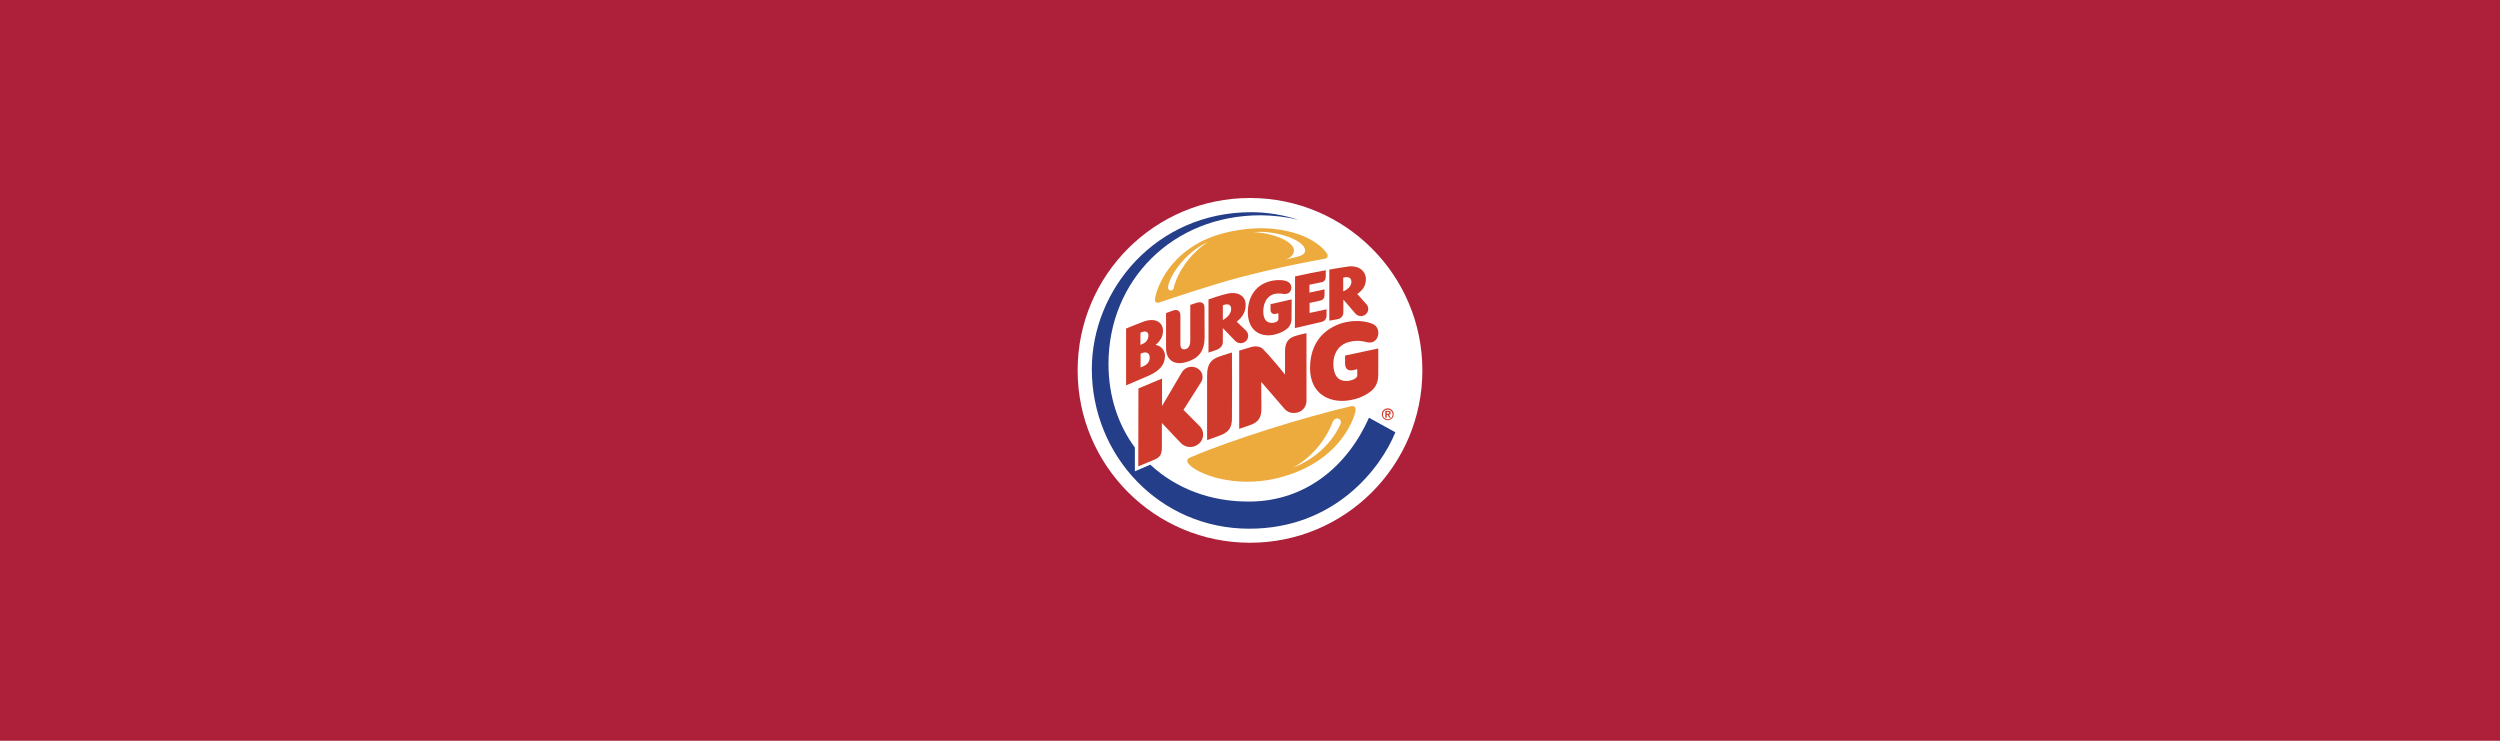
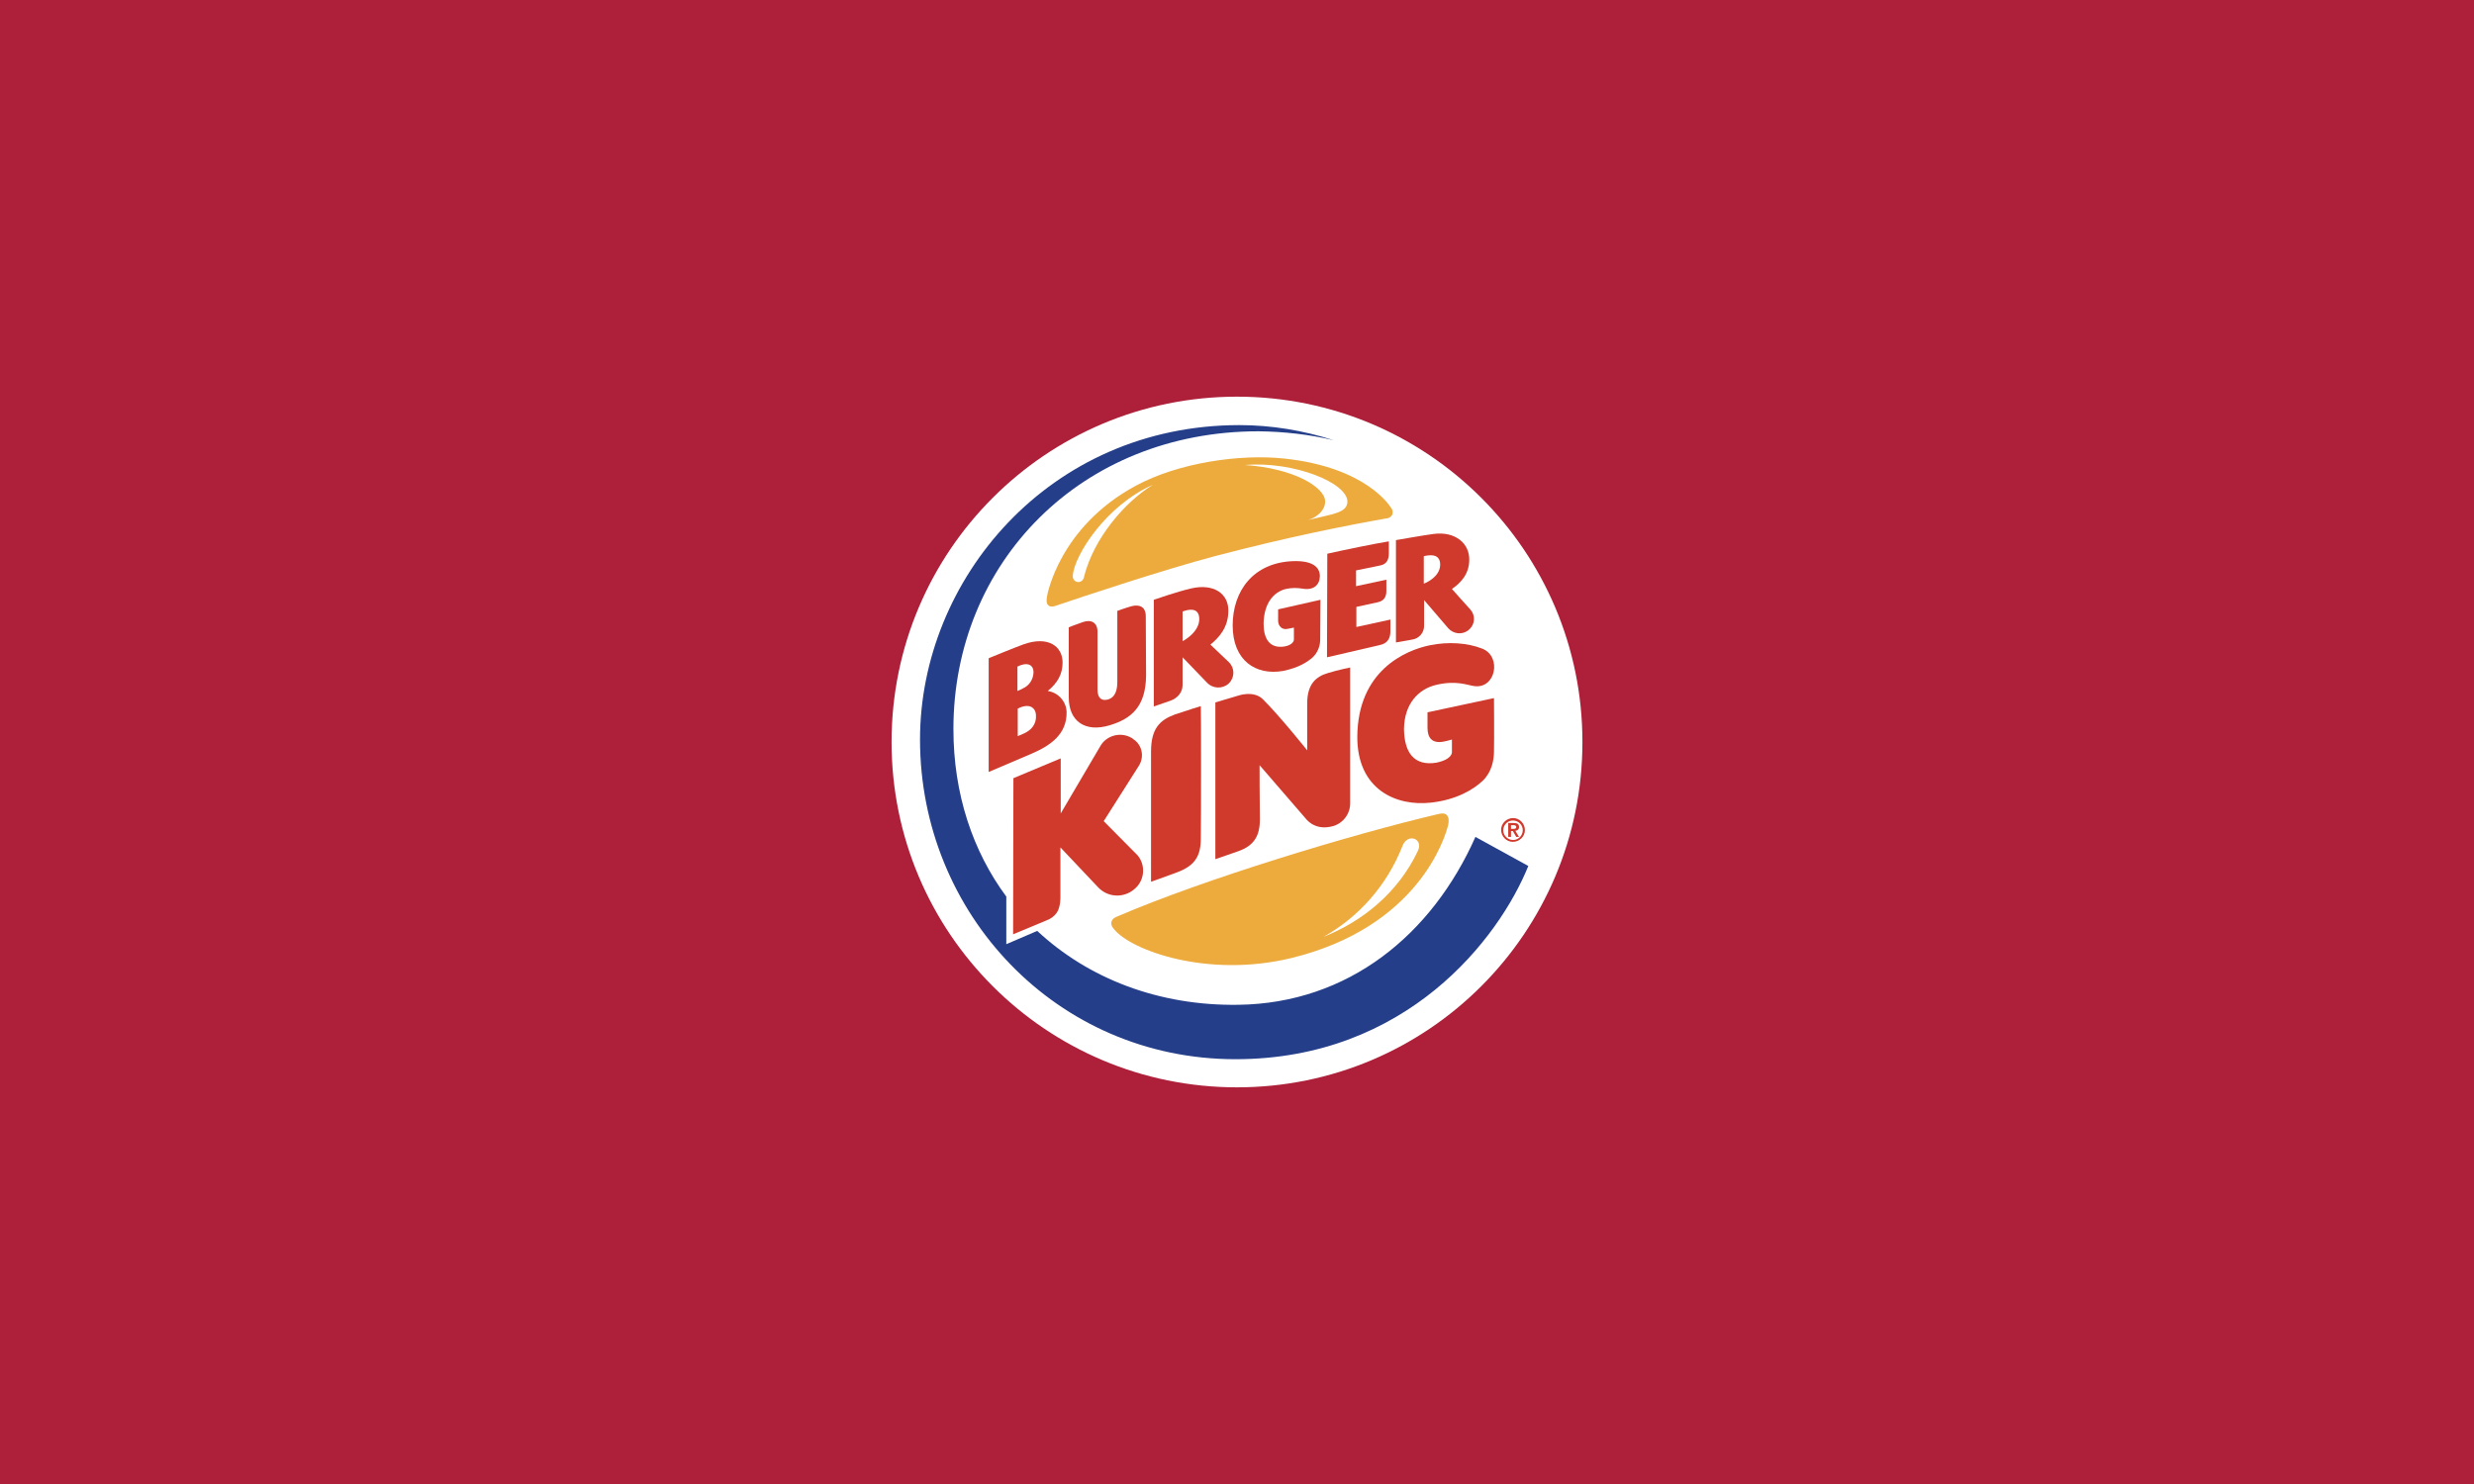
- <svg xmlns="http://www.w3.org/2000/svg" xmlns:xlink="http://www.w3.org/1999/xlink" version="1.1" id="Layer_1" x="0px" y="0px" viewBox="0 0 1620 480" style="enable-background:new 0 0 1620 480;" xml:space="preserve">
+ <svg xmlns="http://www.w3.org/2000/svg" xmlns:xlink="http://www.w3.org/1999/xlink" version="1.1" id="Layer_1" x="0px" y="0px" viewBox="0 0 800 480" style="enable-background:new 0 0 800 480;" xml:space="preserve">
  <style type="text/css">
	.st0{fill:#AE1F39;}
	.st1{clip-path:url(#SVGID_2_);}
	.st2{clip-path:url(#SVGID_4_);}
	.st3{fill:#FFFFFF;}
	.st4{clip-path:url(#SVGID_6_);}
	.st5{fill:#243E8A;}
	.st6{clip-path:url(#SVGID_8_);}
	.st7{fill:#EDAB3D;}
	.st8{clip-path:url(#SVGID_10_);}
	.st9{fill:#D03A2C;}
	.st10{clip-path:url(#SVGID_12_);}
	.st11{fill-rule:evenodd;clip-rule:evenodd;fill:#D03A2C;}
	.st12{display:none;}
	.st13{display:inline;fill:#D03A2C;}
	.st14{font-family:'Urbana-SemiBold';}
	.st15{font-size:140.54px;}
	.st16{font-family:'ProximaNovaACond-Regular';}
	.st17{font-size:55px;}
</style>
-   <rect class="st0" width="1620" height="480" />
+   <rect y="0" class="st0" width="800" height="480" />
  <g>
    <g>
      <g>
        <g>
          <g>
-             <defs>
-               <rect id="SVGID_1_" x="689" y="119" width="242" height="242" />
-             </defs>
-             <clipPath id="SVGID_2_">
-               <use xlink:href="#SVGID_1_" style="overflow:visible;" />
-             </clipPath>
-             <g class="st1">
-               <g>
+             <g>
+               <defs>
+                 <rect id="SVGID_1_" x="279" y="119" width="242" height="242" />
+               </defs>
+               <clipPath id="SVGID_2_">
+                 <use xlink:href="#SVGID_1_" style="overflow:visible;" />
+               </clipPath>
+               <g class="st1">
                <g>
                  <g>
                    <g>
                      <g>
-                         <defs>
-                           <rect id="SVGID_3_" x="689" y="119" width="242" height="242" />
-                         </defs>
-                         <clipPath id="SVGID_4_">
-                           <use xlink:href="#SVGID_3_" style="overflow:visible;" />
-                         </clipPath>
-                         <g class="st2">
-                           <path class="st3" d="M698.3,240c0-61.7,50-111.7,111.7-111.7s111.7,50,111.7,111.7s-50,111.7-111.7,111.7              S698.3,301.7,698.3,240L698.3,240" />
+                         <g>
+                           <g>
+                             <defs>
+                               <rect id="SVGID_3_" x="279" y="119" width="242" height="242" />
+                             </defs>
+                             <clipPath id="SVGID_4_">
+                               <use xlink:href="#SVGID_3_" style="overflow:visible;" />
+                             </clipPath>
+                             <g class="st2">
+                               <path class="st3" d="M288.3,240c0-61.7,50-111.7,111.7-111.7s111.7,50,111.7,111.7s-50,111.7-111.7,111.7                S288.3,301.7,288.3,240L288.3,240" />
+                             </g>
+                           </g>
                        </g>
                      </g>
                    </g>
                  </g>
                </g>
-               </g>
-               <g>
                <g>
                  <g>
                    <g>
                      <g>
-                         <defs>
-                           <rect id="SVGID_5_" x="689" y="119" width="242" height="242" />
-                         </defs>
-                         <clipPath id="SVGID_6_">
-                           <use xlink:href="#SVGID_5_" style="overflow:visible;" />
-                         </clipPath>
-                         <g class="st4">
-                           <path class="st5" d="M887.1,270.7C873,302.4,846,324.5,810.5,325c-25.8,0.4-48.6-8.5-65.1-23.9l-10,4.3V290              c-10.8-14.6-17.1-33.1-17.1-54.2c0-53.8,41.2-96.3,98.7-96.3c8.2,0.1,16.3,1,24.3,2.9c-9.9-3.2-20.2-4.9-30.5-4.9              c-61.7,0-103.3,50.1-103.3,101.7c0,56.2,44.1,103.4,102,103.4c55.3,0,85.2-39,94.7-62.5L887.1,270.7z" />
+                         <g>
+                           <g>
+                             <defs>
+                               <rect id="SVGID_5_" x="279" y="119" width="242" height="242" />
+                             </defs>
+                             <clipPath id="SVGID_6_">
+                               <use xlink:href="#SVGID_5_" style="overflow:visible;" />
+                             </clipPath>
+                             <g class="st4">
+                               <path class="st5" d="M477.1,270.7C463,302.4,436,324.5,400.5,325c-25.8,0.4-48.6-8.5-65.1-23.9l-10,4.3V290                c-10.8-14.6-17.1-33.1-17.1-54.2c0-53.8,41.2-96.3,98.7-96.3c8.2,0.1,16.3,1,24.3,2.9c-9.9-3.2-20.2-4.9-30.5-4.9                c-61.7,0-103.3,50.1-103.3,101.7c0,56.2,44.1,103.4,102,103.4c55.3,0,85.2-39,94.7-62.5L477.1,270.7z" />
+                             </g>
+                           </g>
                        </g>
                      </g>
                    </g>
                  </g>
                </g>
-               </g>
-               <g>
                <g>
                  <g>
                    <g>
                      <g>
-                         <defs>
-                           <rect id="SVGID_7_" x="689" y="119" width="242" height="242" />
-                         </defs>
-                         <clipPath id="SVGID_8_">
-                           <use xlink:href="#SVGID_7_" style="overflow:visible;" />
-                         </clipPath>
-                         <g class="st6">
-                           <path class="st7" d="M859.7,164.1c0,0-7.6-13-34.6-15.8c-14.4-1.5-34.1,1.4-47.8,8.8c-24.9,13.4-28.7,35.6-28.7,35.6              c-0.1,0.5-0.4,2.2,0.2,2.9c0.6,0.7,1.4,0.7,2.4,0.4c8.8-3,35-11.7,51.6-16.1c23.6-6.2,42.9-10,55.4-12.2              c0.8,0,1.6-0.5,2-1.2C860.5,165.6,860.3,164.7,859.7,164.1 M760.6,186.3c-0.3,2.8-3.9,2.5-3.7-0.2              c0.6-6.7,10.8-22.6,25.9-29.3C773.6,162.5,763.8,174,760.6,186.3 M833,168.2c3.2-1,5.6-3.4,5.5-6.1              c-0.1-4.4-9.8-10.6-26-11.7c15.9-1.3,33.3,5.8,33.2,11.9C845.6,165.9,841.1,166.2,833,168.2" />
-                           <path class="st7" d="M877.9,263.7c-0.6-0.7-1.6-0.7-2.8-0.4c-28.6,6.7-76.1,21.2-103.5,33c-1.2,0.5-1.7,0.7-2.1,1.6              c-0.6,1.3,0.7,2.6,0.7,2.6c5.6,7,30.4,15.9,57.3,9.4c41.1-10,49.8-39,50.8-43.1C878.5,265.8,878.6,264.5,877.9,263.7               M868.5,275.2c-6.5,13.8-18.3,23-30.5,27.8c11.6-6.5,20.5-16.8,25.4-29.1C865,269.2,870.4,271.2,868.5,275.2" />
+                         <g>
+                           <g>
+                             <defs>
+                               <rect id="SVGID_7_" x="279" y="119" width="242" height="242" />
+                             </defs>
+                             <clipPath id="SVGID_8_">
+                               <use xlink:href="#SVGID_7_" style="overflow:visible;" />
+                             </clipPath>
+                             <g class="st6">
+                               <path class="st7" d="M449.7,164.1c0,0-7.6-13-34.6-15.8c-14.4-1.5-34.1,1.4-47.8,8.8c-24.9,13.4-28.7,35.6-28.7,35.6                c-0.1,0.5-0.4,2.2,0.2,2.9c0.6,0.7,1.4,0.7,2.4,0.4c8.8-3,35-11.7,51.6-16.1c23.6-6.2,42.9-10,55.4-12.2                c0.8,0,1.6-0.5,2-1.2C450.5,165.6,450.3,164.7,449.7,164.1 M350.6,186.3c-0.3,2.8-3.9,2.5-3.7-0.2                c0.6-6.7,10.8-22.6,25.9-29.3C363.6,162.5,353.8,174,350.6,186.3 M423,168.2c3.2-1,5.6-3.4,5.5-6.1                c-0.1-4.4-9.8-10.6-26-11.7c15.9-1.3,33.3,5.8,33.2,11.9C435.6,165.9,431.1,166.2,423,168.2" />
+                               <path class="st7" d="M467.9,263.7c-0.6-0.7-1.6-0.7-2.8-0.4c-28.6,6.7-76.1,21.2-103.5,33c-1.2,0.5-1.7,0.7-2.1,1.6                c-0.6,1.3,0.7,2.6,0.7,2.6c5.6,7,30.4,15.9,57.3,9.4c41.1-10,49.8-39,50.8-43.1C468.5,265.8,468.6,264.5,467.9,263.7                 M458.5,275.2c-6.5,13.8-18.3,23-30.5,27.8c11.6-6.5,20.5-16.8,25.4-29.1C455,269.2,460.4,271.2,458.5,275.2" />
+                             </g>
+                           </g>
                        </g>
                      </g>
                    </g>
                  </g>
                </g>
-               </g>
-               <g>
                <g>
                  <g>
                    <g>
                      <g>
-                         <defs>
-                           <rect id="SVGID_9_" x="689" y="119" width="242" height="242" />
-                         </defs>
-                         <clipPath id="SVGID_10_">
-                           <use xlink:href="#SVGID_9_" style="overflow:visible;" />
-                         </clipPath>
-                         <g class="st8">
-                           <path class="st9" d="M872.8,259.6c8.1-0.9,13.7-4.2,16.8-7.2c2.8-2.8,3.5-6.6,3.5-9.4c0.1-4.1,0-17.2,0-17.2l-21.5,4.6              c0,0,0,1.6,0,5s1.6,5.1,5.1,4.5c0.9-0.2,1.9-0.4,2.8-0.7v4.1c0-0.1,0.3,2.3-5.1,3.4c-7.1,1.1-10.3-3.2-10.4-10.9              c0.1-8.3,4.8-13,10.5-14.3c6.4-1.5,10,0.1,12.1,0.4c7.1,1.1,9.1-9.6,2.7-12.1c-4.8-1.9-11-2.3-16.9-1.1              c-7.9,1.6-23.4,8.2-23.5,29.7C848.9,255.4,861.5,260.9,872.8,259.6" />
-                           <path class="st9" d="M803,277.9l7.2-2.5c5.3-1.8,7.2-5,7.2-10.4c-0.1-5.9-0.1-17.5-0.1-17.5l15.3,17.7              c2.5,2.6,5.6,2.8,8.5,2c3.3-1,5.5-4,5.5-7.4c0-12.8,0-43.9,0-43.9s-4,0.8-7.2,1.8c-3.8,1.1-6.7,3.5-6.7,9.8              c0,2.2,0,15.2,0,15.2s-8.6-10.8-14.3-16.5c-3-3-8-1.2-8-1.2l-7.4,2.2V277.9z" />
-                           <path class="st9" d="M798.3,228.4c0,0-4.6,1.4-8.4,2.7c-4.9,1.8-7.7,4.6-7.7,12c0,6.8,0,42.1,0,42.1s4.3-1.5,8.3-3              c5.7-2.1,7.8-5.1,7.8-11C798.4,266.1,798.4,228.4,798.3,228.4" />
-                           <path class="st9" d="M775.4,238.4c-3.3-1.6-7.4-0.5-9.4,2.6l-13,22.1v-17.8l-15.3,6.4l-0.1,50.5l10.8-4.5              c1.4-0.5,2.6-1.4,3.4-2.6c1.2-1.9,1.1-5,1.1-5v-16l12.1,12.8c3.1,3.4,8.3,3.7,11.8,0.7c3.3-2.7,3.8-7.6,1.1-10.9              l-11-11.1c0,0,9.7-15.3,11.3-17.8c1.9-2.9,1.2-6.8-1.7-8.7C776.2,238.8,775.8,238.6,775.4,238.4" />
-                           <path class="st9" d="M754.9,230.3c0.1,7.1-5,10.8-11.6,13.6l-13.6,5.8v-36.8c0,0,8.5-3.5,11.3-4.5              c7.9-2.8,12.6,0.6,12.6,5.9c0,3.6-1.5,6.5-4.8,9.2C752.2,224,754.8,226.9,754.9,230.3 M739,223.5              c0.7-0.3,1.2-0.5,1.7-0.8c2.1-0.9,3.4-2.9,3.5-5.2c0-2.7-2.2-3.4-5.2-1.9V223.5z M745,231.6c0-2.8-2.2-4.3-5.9-2.4v8.9              c0,0,1.2-0.5,2.1-0.9C743.4,236.2,745.1,234.3,745,231.6" />
-                           <path class="st9" d="M780.6,218.5c-0.1,10.1-4.8,14-11.8,16.1c-8,2.4-13.2-1.4-13.2-9c0-6.5,0-22.7,0-22.7              s1.7-0.7,4.6-1.7c2.6-0.9,4.7,0.1,4.7,3.2v18.7c0,2.3,1,3.7,3.2,3.2c2.8-0.7,3.2-3.6,3.2-5.8v-22.9c0,0,2.4-0.9,4.5-1.5              c2.6-0.7,4.7,0.1,4.7,3.2L780.6,218.5z" />
-                           <path class="st9" d="M839.1,212.6l0.1-33.5c5.8-1.3,15-3.2,19.9-4c0,0,0,2.6,0,3.9c0,2-0.7,3.5-2.8,3.9l-7.8,1.6v5.1              l9.8-2.1c0,0,0,1.7,0,3.7c0,2.1-1,3.2-2.8,3.6c-1.5,0.3-6.9,1.5-6.9,1.5v6.5l11-2.4c0,0,0,1.7,0,3.9              c0,2.5-1.3,3.9-3.3,4.3C850,210.1,839.1,212.6,839.1,212.6" />
-                           <path class="st9" d="M792.4,212.6c0,0,0,6.4,0,9c0,2.4-1.7,4.2-3.8,5l0,0l-5.5,1.9V194c0,0,7.7-2.7,12.2-3.7              c7-1.6,12,1.6,11.9,7.3c0,5.4-3.1,8.7-5.8,10.9l6,5.7c1.9,1.9,1.9,4.9,0,6.8l-0.1,0.1c-2,1.8-5.1,1.7-7-0.3L792.4,212.6              z M792.4,207.4c0,0,5.5-2.8,5.4-7.3c-0.1-3.8-3.6-3-5.4-2.3V207.4z" />
-                           <path class="st9" d="M861.4,207.8v-33.1c0,0,9.7-1.7,12.2-2c6.9-0.9,11.6,3,11.5,8.4c0,4.8-3.1,7.7-5.6,9.4              c0,0,4.7,5.3,6,6.7c1.6,1.8,1.5,4.6-0.3,6.3c-0.2,0.2-0.4,0.3-0.6,0.5c-2,1.4-4.7,1-6.3-0.8l-7.8-9.1c0,0,0,5.6,0,8.1              c0.1,2.4-1.6,4.4-4,4.7L861.4,207.8z M870.4,188.8c0,0,5.4-2,5.3-6.3c-0.1-3.6-3.6-3-5.3-2.6V188.8z" />
-                           <path class="st9" d="M836.9,206.9c0,2.2-0.9,4.3-2.5,5.8c-1.8,1.5-4.3,3.2-9.4,4.3c-9,1.6-16.4-3.4-16.4-14.7              c0-11.1,6.6-20.3,19.5-20.8c6-0.2,8.7,1.7,8.7,4.9c-0.1,2.9-2.1,4.6-5.6,4c-1.8-0.3-3.6-0.3-5.4,0.1              c-4.1,1-7.1,4.8-7.2,11.2c0,4.9,1.9,7.4,5.2,7.5c2.3,0.1,4.6-0.9,4.6-2.4V203c0,0-0.9,0.2-2,0.4c-1.8,0.4-3-0.8-3.1-2.5              c0-2.4,0-3.8,0-3.8L837,194L836.9,206.9z" />
+                         <g>
+                           <g>
+                             <defs>
+                               <rect id="SVGID_9_" x="279" y="119" width="242" height="242" />
+                             </defs>
+                             <clipPath id="SVGID_10_">
+                               <use xlink:href="#SVGID_9_" style="overflow:visible;" />
+                             </clipPath>
+                             <g class="st8">
+                               <path class="st9" d="M462.8,259.6c8.1-0.9,13.7-4.2,16.8-7.2c2.8-2.8,3.5-6.6,3.5-9.4c0.1-4.1,0-17.2,0-17.2                l-21.5,4.6c0,0,0,1.6,0,5s1.6,5.1,5.1,4.5c0.9-0.2,1.9-0.4,2.8-0.7v4.1c0-0.1,0.3,2.3-5.1,3.4                c-7.1,1.1-10.3-3.2-10.4-10.9c0.1-8.3,4.8-13,10.5-14.3c6.4-1.5,10,0.1,12.1,0.4c7.1,1.1,9.1-9.6,2.7-12.1                c-4.8-1.9-11-2.3-16.9-1.1c-7.9,1.6-23.4,8.2-23.5,29.7C438.9,255.4,451.5,260.9,462.8,259.6" />
+                               <path class="st9" d="M393,277.9l7.2-2.5c5.3-1.8,7.2-5,7.2-10.4c-0.1-5.9-0.1-17.5-0.1-17.5l15.3,17.7                c2.5,2.6,5.6,2.8,8.5,2c3.3-1,5.5-4,5.5-7.4c0-12.8,0-43.9,0-43.9s-4,0.8-7.2,1.8c-3.8,1.1-6.7,3.5-6.7,9.8                c0,2.2,0,15.2,0,15.2s-8.6-10.8-14.3-16.5c-3-3-8-1.2-8-1.2l-7.4,2.2V277.9z" />
+                               <path class="st9" d="M388.3,228.4c0,0-4.6,1.4-8.4,2.7c-4.9,1.8-7.7,4.6-7.7,12c0,6.8,0,42.1,0,42.1s4.3-1.5,8.3-3                c5.7-2.1,7.8-5.1,7.8-11C388.4,266.1,388.4,228.4,388.3,228.4" />
+                               <path class="st9" d="M365.4,238.4c-3.3-1.6-7.4-0.5-9.4,2.6l-13,22.1v-17.8l-15.3,6.4l-0.1,50.5l10.8-4.5                c1.4-0.5,2.6-1.4,3.4-2.6c1.2-1.9,1.1-5,1.1-5v-16l12.1,12.8c3.1,3.4,8.3,3.7,11.8,0.7c3.3-2.7,3.8-7.6,1.1-10.9                l-11-11.1c0,0,9.7-15.3,11.3-17.8c1.9-2.9,1.2-6.8-1.7-8.7C366.2,238.8,365.8,238.6,365.4,238.4" />
+                               <path class="st9" d="M344.9,230.3c0.1,7.1-5,10.8-11.6,13.6l-13.6,5.8v-36.8c0,0,8.5-3.5,11.3-4.5                c7.9-2.8,12.6,0.6,12.6,5.9c0,3.6-1.5,6.5-4.8,9.2C342.2,224,344.8,226.9,344.9,230.3 M329,223.5                c0.7-0.3,1.2-0.5,1.7-0.8c2.1-0.9,3.4-2.9,3.5-5.2c0-2.7-2.2-3.4-5.2-1.9V223.5z M335,231.6c0-2.8-2.2-4.3-5.9-2.4                v8.9c0,0,1.2-0.5,2.1-0.9C333.4,236.2,335.1,234.3,335,231.6" />
+                               <path class="st9" d="M370.6,218.5c-0.1,10.1-4.8,14-11.8,16.1c-8,2.4-13.2-1.4-13.2-9c0-6.5,0-22.7,0-22.7                s1.7-0.7,4.6-1.7c2.6-0.9,4.7,0.1,4.7,3.2v18.7c0,2.3,1,3.7,3.2,3.2c2.8-0.7,3.2-3.6,3.2-5.8v-22.9                c0,0,2.4-0.9,4.5-1.5c2.6-0.7,4.7,0.1,4.7,3.2L370.6,218.5z" />
+                               <path class="st9" d="M429.1,212.6l0.1-33.5c5.8-1.3,15-3.2,19.9-4c0,0,0,2.6,0,3.9c0,2-0.7,3.5-2.8,3.9l-7.8,1.6v5.1                l9.8-2.1c0,0,0,1.7,0,3.7c0,2.1-1,3.2-2.8,3.6c-1.5,0.3-6.9,1.5-6.9,1.5v6.5l11-2.4c0,0,0,1.7,0,3.9                c0,2.5-1.3,3.9-3.3,4.3C440,210.1,429.1,212.6,429.1,212.6" />
+                               <path class="st9" d="M382.4,212.6c0,0,0,6.4,0,9c0,2.4-1.7,4.2-3.8,5l0,0l-5.5,1.9V194c0,0,7.7-2.7,12.2-3.7                c7-1.6,12,1.6,11.9,7.3c0,5.4-3.1,8.7-5.8,10.9l6,5.7c1.9,1.9,1.9,4.9,0,6.8l-0.1,0.1c-2,1.8-5.1,1.7-7-0.3                L382.4,212.6z M382.4,207.4c0,0,5.5-2.8,5.4-7.3c-0.1-3.8-3.6-3-5.4-2.3V207.4z" />
+                               <path class="st9" d="M451.4,207.8v-33.1c0,0,9.7-1.7,12.2-2c6.9-0.9,11.6,3,11.5,8.4c0,4.8-3.1,7.7-5.6,9.4                c0,0,4.7,5.3,6,6.7c1.6,1.8,1.5,4.6-0.3,6.3c-0.2,0.2-0.4,0.3-0.6,0.5c-2,1.4-4.7,1-6.3-0.8l-7.8-9.1c0,0,0,5.6,0,8.1                c0.1,2.4-1.6,4.4-4,4.7L451.4,207.8z M460.4,188.8c0,0,5.4-2,5.3-6.3c-0.1-3.6-3.6-3-5.3-2.6V188.8z" />
+                               <path class="st9" d="M426.9,206.9c0,2.2-0.9,4.3-2.5,5.8c-1.8,1.5-4.3,3.2-9.4,4.3c-9,1.6-16.4-3.4-16.4-14.7                c0-11.1,6.6-20.3,19.5-20.8c6-0.2,8.7,1.7,8.7,4.9c-0.1,2.9-2.1,4.6-5.6,4c-1.8-0.3-3.6-0.3-5.4,0.1                c-4.1,1-7.1,4.8-7.2,11.2c0,4.9,1.9,7.4,5.2,7.5c2.3,0.1,4.6-0.9,4.6-2.4V203c0,0-0.9,0.2-2,0.4                c-1.8,0.4-3-0.8-3.1-2.5c0-2.4,0-3.8,0-3.8L427,194L426.9,206.9z" />
+                             </g>
+                           </g>
                        </g>
                      </g>
                    </g>
                  </g>
                </g>
-               </g>
-               <g>
                <g>
                  <g>
                    <g>
                      <g>
-                         <defs>
-                           <rect id="SVGID_11_" x="689" y="119" width="242" height="242" />
-                         </defs>
-                         <clipPath id="SVGID_12_">
-                           <use xlink:href="#SVGID_11_" style="overflow:visible;" />
-                         </clipPath>
-                         <g class="st10">
-                           <path class="st11" d="M898.6,266.9h0.8c0.4,0,0.9,0.1,0.9,0.6s-0.4,0.6-0.9,0.6h-0.8V266.9z M897.7,270.7h0.9v-1.9h0.6              l1.1,1.9h0.9l-1.2-2c0.6,0,1.2-0.4,1.2-1.1v-0.1c0-1-0.6-1.3-1.8-1.3h-1.7V270.7L897.7,270.7z M896.1,268.4              c0.1-1.7,1.5-3.1,3.3-3c1.7,0.1,3.1,1.5,3,3.3c-0.1,1.7-1.5,3-3.1,3c-1.7,0-3.2-1.4-3.2-3.1              C896.1,268.5,896.1,268.5,896.1,268.4 M895.4,268.4c0,2.1,1.7,3.9,3.8,3.9c2.1,0,3.9-1.7,3.9-3.8c0-2.1-1.7-3.9-3.8-3.9              l0,0C897.2,264.6,895.4,266.3,895.4,268.4L895.4,268.4" />
+                         <g>
+                           <g>
+                             <defs>
+                               <rect id="SVGID_11_" x="279" y="119" width="242" height="242" />
+                             </defs>
+                             <clipPath id="SVGID_12_">
+                               <use xlink:href="#SVGID_11_" style="overflow:visible;" />
+                             </clipPath>
+                             <g class="st10">
+                               <path class="st11" d="M488.6,266.9h0.8c0.4,0,0.9,0.1,0.9,0.6s-0.4,0.6-0.9,0.6h-0.8V266.9z M487.7,270.7h0.9v-1.9                h0.6l1.1,1.9h0.9l-1.2-2c0.6,0,1.2-0.4,1.2-1.1v-0.1c0-1-0.6-1.3-1.8-1.3h-1.7V270.7L487.7,270.7z M486.1,268.4                c0.1-1.7,1.5-3.1,3.3-3c1.7,0.1,3.1,1.5,3,3.3c-0.1,1.7-1.5,3-3.1,3c-1.7,0-3.2-1.4-3.2-3.1                C486.1,268.5,486.1,268.5,486.1,268.4 M485.4,268.4c0,2.1,1.7,3.9,3.8,3.9s3.9-1.7,3.9-3.8c0-2.1-1.7-3.9-3.8-3.9l0,0                C487.2,264.6,485.4,266.3,485.4,268.4L485.4,268.4" />
+                             </g>
+                           </g>
                        </g>
                      </g>
                    </g>
                  </g>
                </g>
              </g>
            </g>
          </g>
        </g>
      </g>
    </g>
  </g>
  <g class="st12">
-     <text transform="matrix(1 0 0 1 591.7336 259.8948)" class="st13 st14 st15">#GrillTheNation</text>
-     <text transform="matrix(1 0 0 1 653.3276 323.5583)" class="st13 st16 st17">Burger King Advertising Campaign</text>
+     <text transform="matrix(1 0 0 1 181.7336 259.8948)" class="st13 st14 st15">#GrillTheNation</text>
+     <text transform="matrix(1 0 0 1 243.3276 323.5583)" class="st13 st16 st17">Burger King Advertising Campaign</text>
  </g>
</svg>
